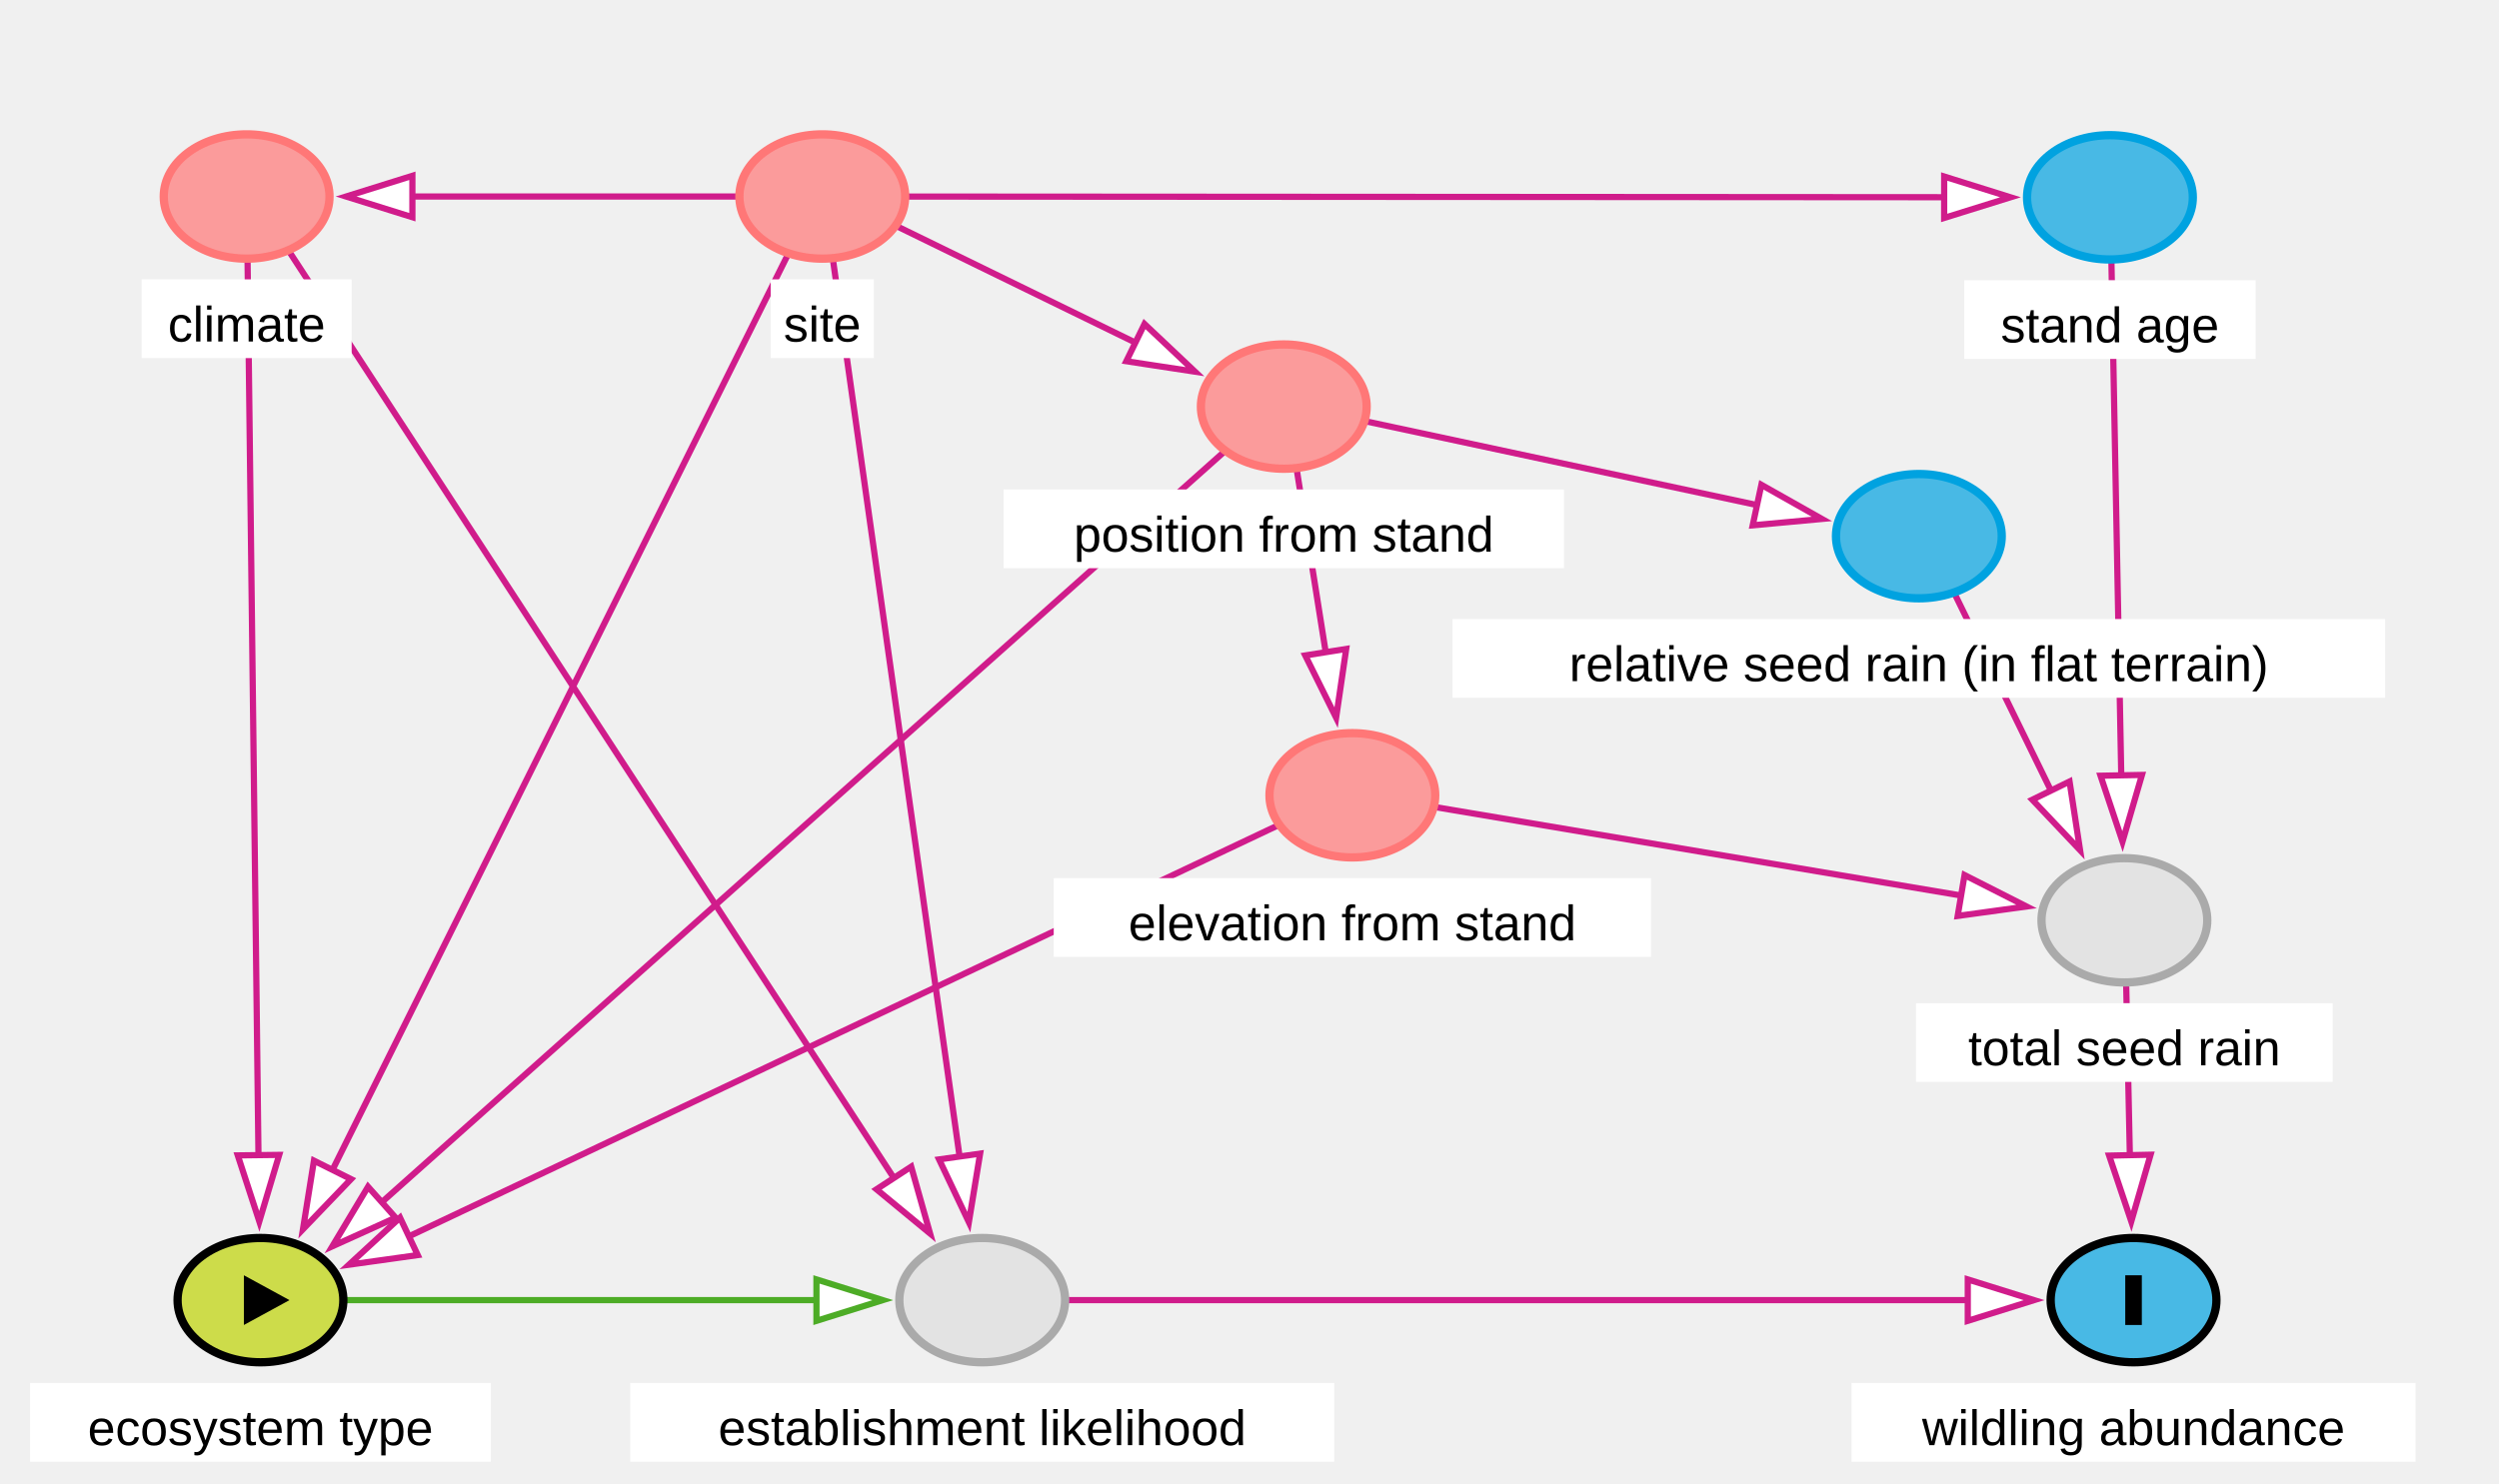
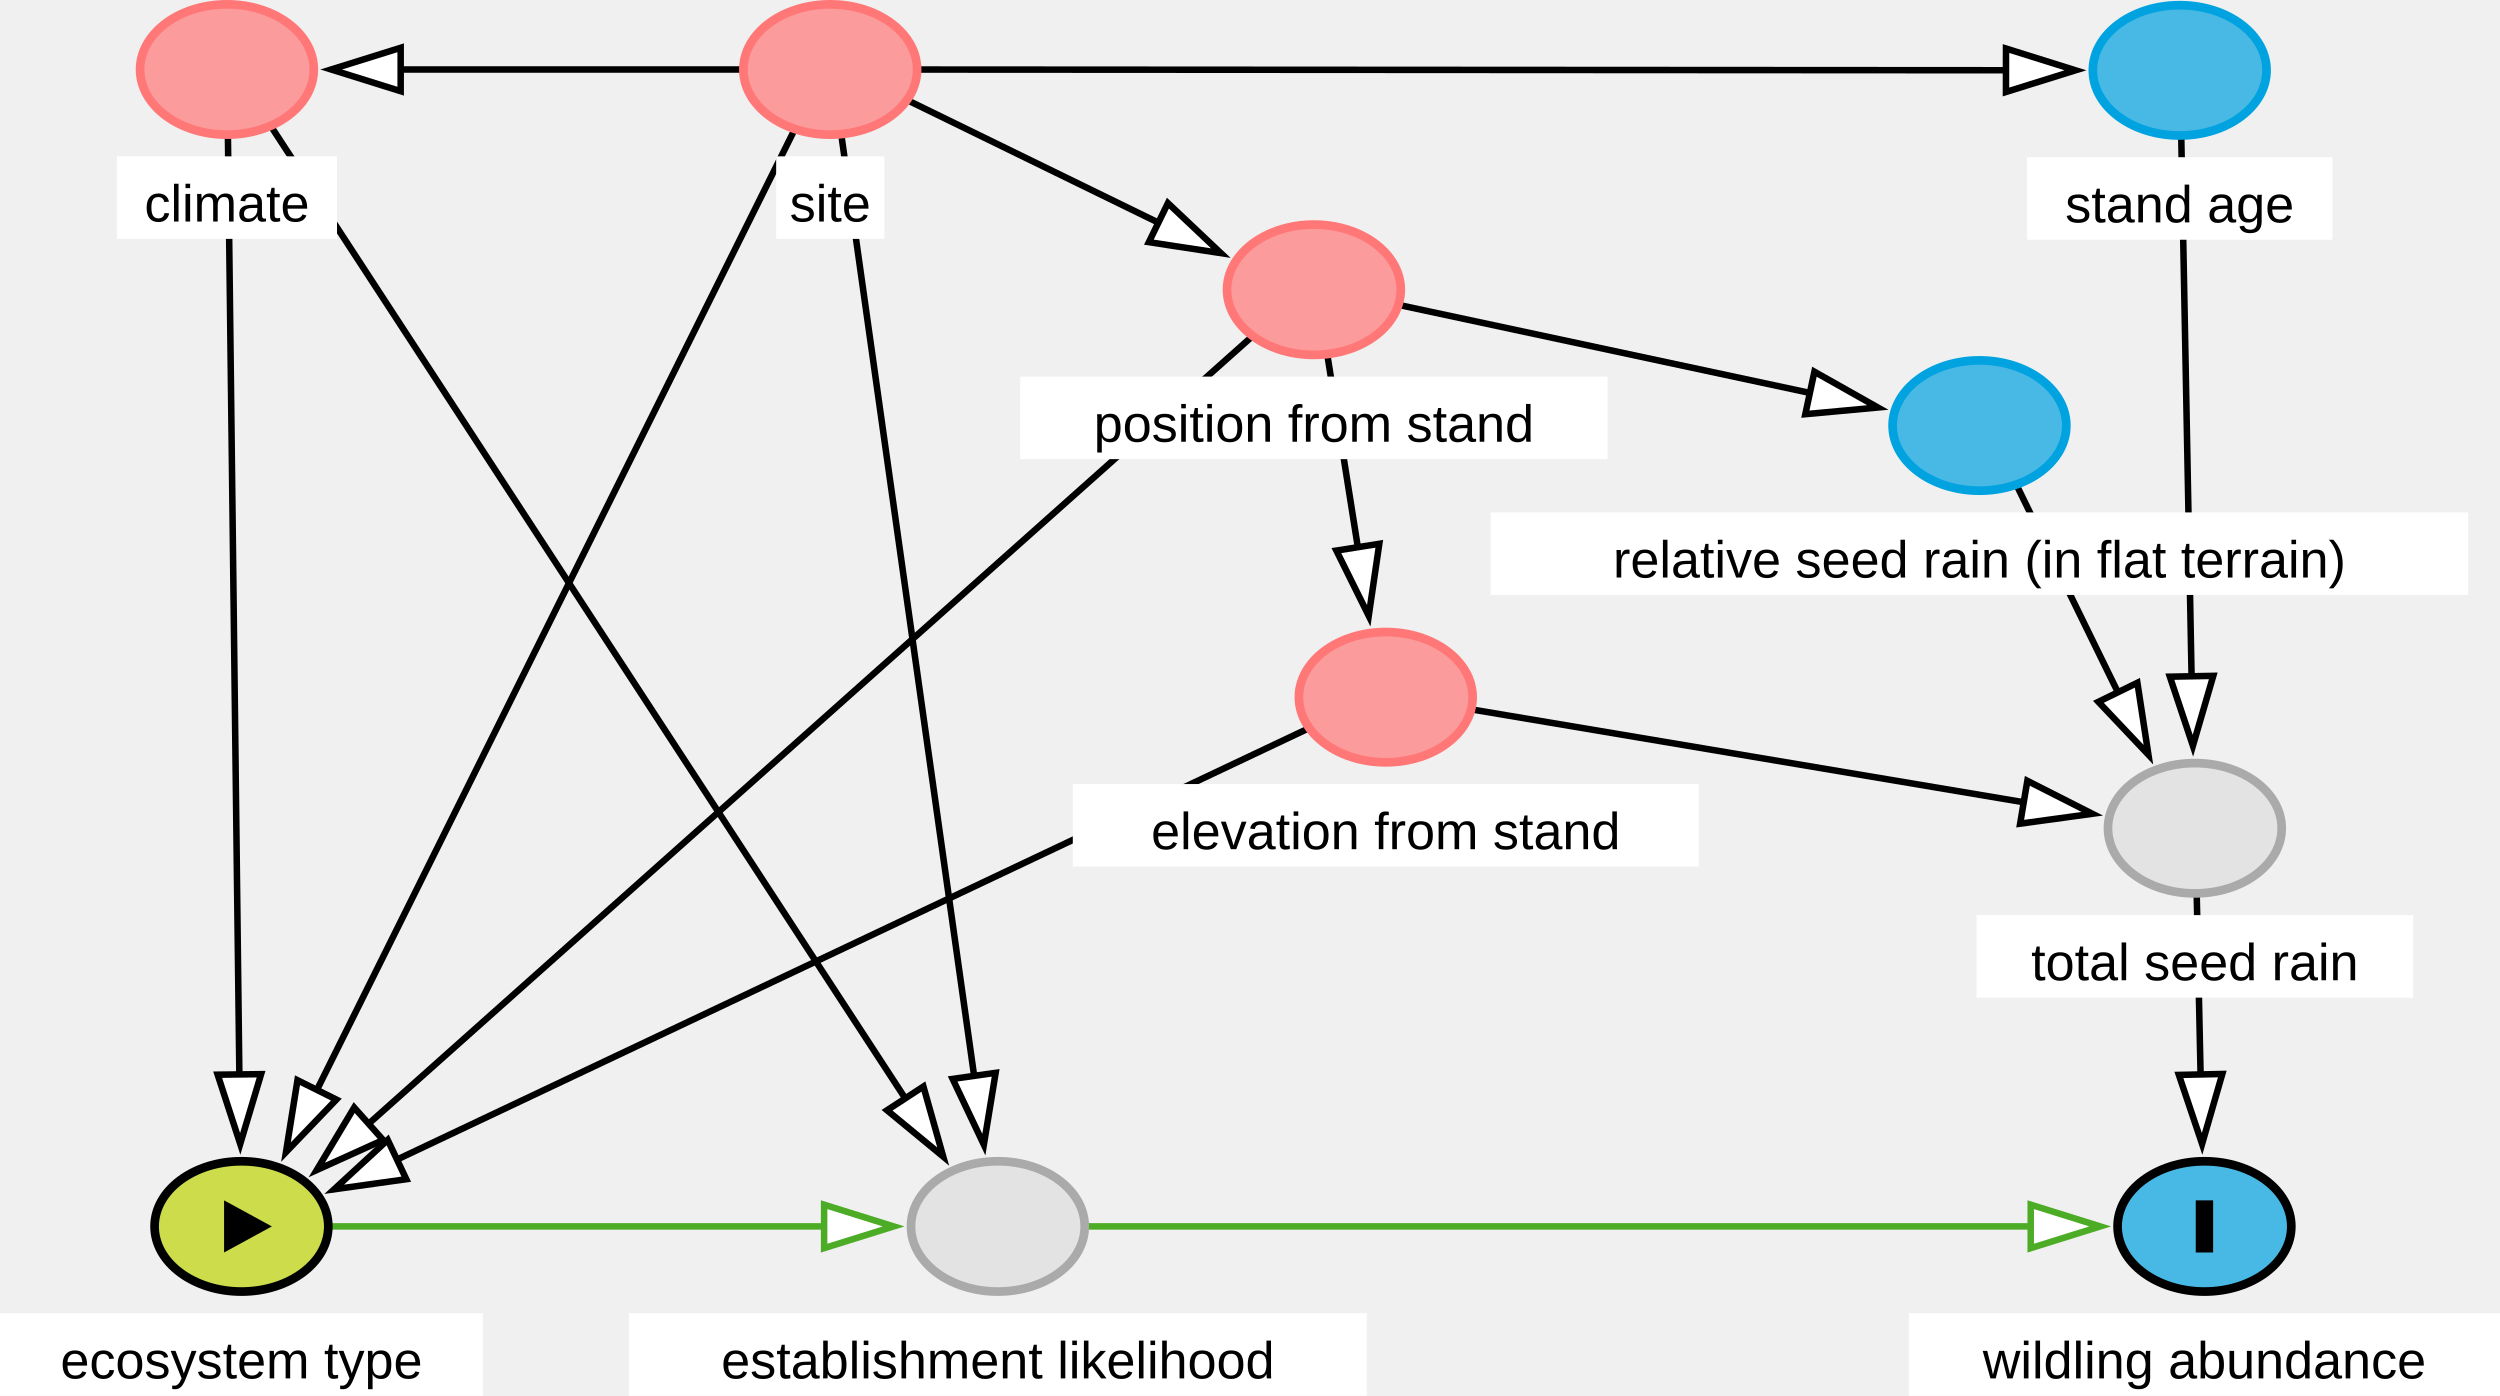
- <svg xmlns="http://www.w3.org/2000/svg" width="603" height="603" style="font-family: Arial, sans-serif; width: 603px; height: 358px;">
-   <g class="path" style="cursor: move;">
-     <path stroke="#4dac26" stroke-width="1.5" fill="none" d="M82.85,313.80L212.01,313.80" />
-     <path stroke="#4dac26" stroke-width="1.5" fill="white" class="arrowfront" d="M-1,0L15,5L15,-5Z" transform="translate(212.0068,313.8031) rotate(180)" />
+ <svg xmlns="http://www.w3.org/2000/svg" width="575.609" height="321.375" style="font-family:Arial, sans-serif" version="1.1" id="svg188">
+   <defs id="defs192" />
+   <g class="path" id="g6" transform="translate(-7.256635,-31.42842)">
+     <path d="M 82.85,313.8 H 212.01" id="path2" style="fill:none;stroke:#4dac26;stroke-width:1.5" />
+     <path class="arrowfront" d="M -1,0 15,5 V -5 Z" transform="rotate(180,106.0034,156.9015)" id="path4" style="fill:#ffffff;stroke:#4dac26;stroke-width:1.5" />
  </g>
-   <g class="path" style="cursor: move;">
-     <path stroke="#d01c8b" stroke-width="1.5" fill="none" d="M308.70,199.06L85.10,304.83" />
-     <path stroke="#d01c8b" stroke-width="1.5" fill="white" class="arrowfront" d="M-1,0L15,5L15,-5Z" transform="translate(85.10228,304.8257) rotate(-25.31515)" />
+   <g class="path" id="g12" transform="translate(-7.256635,-31.42842)">
+     <path d="M 308.7,199.06 85.1,304.83" id="path8" style="fill:none;stroke:#000000;stroke-width:1.5" />
+     <path class="arrowfront" d="M -1,0 15,5 V -5 Z" transform="rotate(-25.31515,721.203,-37.05551)" id="path10" style="fill:#ffffff;stroke:#000000;stroke-width:1.5" />
  </g>
-   <g class="path" style="cursor: move;">
-     <path stroke="#d01c8b" stroke-width="1.5" fill="none" d="M345.97,194.75L488.00,218.63" />
-     <path stroke="#d01c8b" stroke-width="1.5" fill="white" class="arrowfront" d="M-1,0L15,5L15,-5Z" transform="translate(488.0034,218.627) rotate(189.5439)" />
+   <g class="path" id="g18" transform="translate(-7.256635,-31.42842)">
+     <path d="M 345.97,194.75 488,218.63" id="path14" style="fill:none;stroke:#000000;stroke-width:1.5" />
+     <path class="arrowfront" d="M -1,0 15,5 V -5 Z" transform="rotate(-170.4561,253.1271,88.94443)" id="path16" style="fill:#ffffff;stroke:#000000;stroke-width:1.5" />
  </g>
-   <g class="path" style="cursor: move;">
-     <path stroke="#d01c8b" stroke-width="1.5" fill="none" d="M257.01,313.80L489.82,313.80" />
-     <path stroke="#d01c8b" stroke-width="1.5" fill="white" class="arrowfront" d="M-1,0L15,5L15,-5Z" transform="translate(489.816,313.8031) rotate(180)" />
+   <g class="path" id="g24" transform="translate(-7.256635,-31.42842)">
+     <path d="M 257.01,313.8 H 489.82" id="path20" style="fill:none;stroke:#4dac26;stroke-width:1.5" />
+     <path class="arrowfront" d="M -1,0 15,5 V -5 Z" transform="rotate(180,244.908,156.9015)" id="path22" style="fill:#ffffff;stroke:#4dac26;stroke-width:1.5" />
  </g>
-   <g class="path" style="cursor: move;">
-     <path stroke="#d01c8b" stroke-width="1.5" fill="none" d="M509.47,62.62L512.14,202.13" />
-     <path stroke="#d01c8b" stroke-width="1.5" fill="white" class="arrowfront" d="M-1,0L15,5L15,-5Z" transform="translate(512.138,202.1318) rotate(268.9051)" />
+   <g class="path" id="g30" transform="translate(-7.256635,-31.42842)">
+     <path d="m 509.47,62.62 2.67,139.51" id="path26" style="fill:none;stroke:#000000;stroke-width:1.5" />
+     <path class="arrowfront" d="M -1,0 15,5 V -5 Z" transform="rotate(-91.09489,355.2218,-150.1559)" id="path28" style="fill:#ffffff;stroke:#000000;stroke-width:1.5" />
  </g>
-   <g class="path" style="cursor: move;">
-     <path stroke="#d01c8b" stroke-width="1.5" fill="none" d="M295.68,108.78L80.93,300.15" />
-     <path stroke="#d01c8b" stroke-width="1.5" fill="white" class="arrowfront" d="M-1,0L15,5L15,-5Z" transform="translate(80.93435,300.1491) rotate(-41.70597)" />
+   <g class="path" id="g36" transform="translate(-7.256635,-31.42842)">
+     <path d="M 295.68,108.78 80.93,300.15" id="path32" style="fill:none;stroke:#000000;stroke-width:1.5" />
+     <path class="arrowfront" d="M -1,0 15,5 V -5 Z" transform="rotate(-41.70597,434.4433,43.84)" id="path34" style="fill:#ffffff;stroke:#000000;stroke-width:1.5" />
  </g>
-   <g class="path" style="cursor: move;">
-     <path stroke="#d01c8b" stroke-width="1.5" fill="none" d="M312.84,112.96L322.24,172.23" />
-     <path stroke="#d01c8b" stroke-width="1.5" fill="white" class="arrowfront" d="M-1,0L15,5L15,-5Z" transform="translate(322.2434,172.2294) rotate(260.9826)" />
+   <g class="path" id="g42" transform="translate(-7.256635,-31.42842)">
+     <path d="m 312.84,112.96 9.4,59.27" id="path38" style="fill:none;stroke:#000000;stroke-width:1.5" />
+     <path class="arrowfront" d="M -1,0 15,5 V -5 Z" transform="rotate(-99.01745,234.6479,-51.45379)" id="path40" style="fill:#ffffff;stroke:#000000;stroke-width:1.5" />
  </g>
-   <g class="path" style="cursor: move;">
-     <path stroke="#d01c8b" stroke-width="1.5" fill="none" d="M329.23,101.62L438.64,125.04" />
-     <path stroke="#d01c8b" stroke-width="1.5" fill="white" class="arrowfront" d="M-1,0L15,5L15,-5Z" transform="translate(438.6363,125.0421) rotate(192.0821)" />
+   <g class="path" id="g48" transform="translate(-7.256635,-31.42842)">
+     <path d="m 329.23,101.62 109.41,23.42" id="path44" style="fill:none;stroke:#000000;stroke-width:1.5" />
+     <path class="arrowfront" d="M -1,0 15,5 V -5 Z" transform="rotate(-167.9178,225.9347,39.31084)" id="path46" style="fill:#ffffff;stroke:#000000;stroke-width:1.5" />
  </g>
-   <g class="path" style="cursor: move;">
-     <path stroke="#d01c8b" stroke-width="1.5" fill="none" d="M471.50,143.00L501.48,204.30" />
-     <path stroke="#d01c8b" stroke-width="1.5" fill="white" class="arrowfront" d="M-1,0L15,5L15,-5Z" transform="translate(501.4763,204.2987) rotate(243.9398)" />
+   <g class="path" id="g54" transform="translate(-7.256635,-31.42842)">
+     <path d="m 471.5,143 29.98,61.3" id="path50" style="fill:none;stroke:#000000;stroke-width:1.5" />
+     <path class="arrowfront" d="M -1,0 15,5 V -5 Z" transform="rotate(-116.0602,314.4936,-54.34616)" id="path52" style="fill:#ffffff;stroke:#000000;stroke-width:1.5" />
  </g>
-   <g class="path" style="cursor: move;">
-     <path stroke="#d01c8b" stroke-width="1.5" fill="none" d="M513.03,237.12L514.25,293.81" />
-     <path stroke="#d01c8b" stroke-width="1.5" fill="white" class="arrowfront" d="M-1,0L15,5L15,-5Z" transform="translate(514.2508,293.8084) rotate(268.7665)" />
+   <g class="path" id="g60" transform="translate(-7.256635,-31.42842)">
+     <path d="m 513.03,237.12 1.22,56.69" id="path56" style="fill:none;stroke:#000000;stroke-width:1.5" />
+     <path class="arrowfront" d="M -1,0 15,5 V -5 Z" transform="rotate(-91.23345,400.9007,-104.7446)" id="path58" style="fill:#ffffff;stroke:#000000;stroke-width:1.5" />
  </g>
-   <g class="path" style="cursor: move;">
-     <path stroke="#d01c8b" stroke-width="1.5" fill="none" d="M59.73,62.43L62.55,293.80" />
-     <path stroke="#d01c8b" stroke-width="1.5" fill="white" class="arrowfront" d="M-1,0L15,5L15,-5Z" transform="translate(62.55432,293.8046) rotate(269.3006)" />
+   <g class="path" id="g66" transform="translate(-7.256635,-31.42842)">
+     <path d="M 59.73,62.43 62.55,293.8" id="path62" style="fill:none;stroke:#000000;stroke-width:1.5" />
+     <path class="arrowfront" d="M -1,0 15,5 V -5 Z" transform="rotate(-90.69936,176.3972,116.0046)" id="path64" style="fill:#ffffff;stroke:#000000;stroke-width:1.5" />
  </g>
-   <g class="path" style="cursor: move;">
-     <path stroke="#d01c8b" stroke-width="1.5" fill="none" d="M69.57,60.39L223.88,296.89" />
-     <path stroke="#d01c8b" stroke-width="1.5" fill="white" class="arrowfront" d="M-1,0L15,5L15,-5Z" transform="translate(223.877,296.888) rotate(236.8771)" />
+   <g class="path" id="g72" transform="translate(-7.256635,-31.42842)">
+     <path d="m 69.57,60.39 154.31,236.5" id="path68" style="fill:none;stroke:#000000;stroke-width:1.5" />
+     <path class="arrowfront" d="M -1,0 15,5 V -5 Z" transform="rotate(-123.1229,192.331,87.82175)" id="path70" style="fill:#ffffff;stroke:#000000;stroke-width:1.5" />
  </g>
-   <g class="path" style="cursor: move;">
-     <path stroke="#d01c8b" stroke-width="1.5" fill="none" d="M190.27,61.13L73.55,295.80" />
-     <path stroke="#d01c8b" stroke-width="1.5" fill="white" class="arrowfront" d="M-1,0L15,5L15,-5Z" transform="translate(73.54591,295.8004) rotate(-63.55404)" />
+   <g class="path" id="g78" transform="translate(-7.256635,-31.42842)">
+     <path d="M 190.27,61.13 73.55,295.8" id="path74" style="fill:none;stroke:#000000;stroke-width:1.5" />
+     <path class="arrowfront" d="M -1,0 15,5 V -5 Z" transform="rotate(-63.55405,275.5253,88.53836)" id="path76" style="fill:#ffffff;stroke:#000000;stroke-width:1.5" />
  </g>
-   <g class="path" style="cursor: move;">
-     <path stroke="#d01c8b" stroke-width="1.5" fill="none" d="M200.94,62.31L233.64,293.99" />
-     <path stroke="#d01c8b" stroke-width="1.5" fill="white" class="arrowfront" d="M-1,0L15,5L15,-5Z" transform="translate(233.6422,293.9923) rotate(261.9661)" />
+   <g class="path" id="g84" transform="translate(-7.256635,-31.42842)">
+     <path d="m 200.94,62.31 32.7,231.68" id="path80" style="fill:none;stroke:#000000;stroke-width:1.5" />
+     <path class="arrowfront" d="M -1,0 15,5 V -5 Z" transform="rotate(-98.03393,244.5265,45.50582)" id="path82" style="fill:#ffffff;stroke:#000000;stroke-width:1.5" />
  </g>
-   <g class="path" style="cursor: move;">
-     <path stroke="#d01c8b" stroke-width="1.5" fill="none" d="M218.41,47.44L484.12,47.61" />
-     <path stroke="#d01c8b" stroke-width="1.5" fill="white" class="arrowfront" d="M-1,0L15,5L15,-5Z" transform="translate(484.1204,47.61318) rotate(180.0374)" />
+   <g class="path" id="g90" transform="translate(-7.256635,-31.42842)">
+     <path d="m 218.41,47.44 265.71,0.17" id="path86" style="fill:none;stroke:#000000;stroke-width:1.5" />
+     <path class="arrowfront" d="M -1,0 15,5 V -5 Z" transform="rotate(-179.9626,242.068,23.72756)" id="path88" style="fill:#ffffff;stroke:#000000;stroke-width:1.5" />
  </g>
-   <g class="path" style="cursor: move;">
-     <path stroke="#d01c8b" stroke-width="1.5" fill="none" d="M216.09,54.45L287.45,89.27" />
-     <path stroke="#d01c8b" stroke-width="1.5" fill="white" class="arrowfront" d="M-1,0L15,5L15,-5Z" transform="translate(287.4495,89.26926) rotate(206.0093)" />
+   <g class="path" id="g96" transform="translate(-7.256635,-31.42842)">
+     <path d="m 216.09,54.45 71.36,34.82" id="path92" style="fill:none;stroke:#000000;stroke-width:1.5" />
+     <path class="arrowfront" d="M -1,0 15,5 V -5 Z" transform="rotate(-153.9907,154.0333,11.44088)" id="path94" style="fill:#ffffff;stroke:#000000;stroke-width:1.5" />
  </g>
-   <g class="path" style="cursor: move;">
-     <path stroke="#d01c8b" stroke-width="1.5" fill="none" d="M178.41,47.43L84.51,47.43" />
-     <path stroke="#d01c8b" stroke-width="1.5" fill="white" class="arrowfront" d="M-1,0L15,5L15,-5Z" transform="translate(84.50949,47.42841) rotate(-0.000007973552)" />
+   <g class="path" id="g102" transform="translate(-7.256635,-31.42842)">
+     <path d="M 178.41,47.43 H 84.51" id="path98" style="fill:none;stroke:#000000;stroke-width:1.5" />
+     <path class="arrowfront" d="M -1,0 15,5 V -5 Z" transform="translate(84.50949,47.42841)" id="path100" style="fill:#ffffff;stroke:#000000;stroke-width:1.5" />
  </g>
-   <g style="cursor: move; touch-action: none;" transform="translate(62.8483,313.8031)">
-     <path fill-opacity="0.7" stroke-width="2" z-index="1" d="M 0 0 m 20, 0 a 20,15 0 1,1 -40,0 a 20,15 0 1,1 40,0" fill="#bed403" stroke="#000000" />
-     <rect class="textbg" fill="#ffffff" width="111.183" height="19" x="-55.592" y="20" />
-     <text class="nodelabel" y="35" text-anchor="middle">ecosystem type</text>
-     <path d="M-4,-6L7,0L-4,6Z" fill="#000000" />
+   <g transform="translate(55.59167,282.3747)" id="g112">
+     <path z-index="1" d="M 0,0 M 20,0 A 20,15 0 1 1 -20,0 20,15 0 1 1 20,0" id="path104" style="fill:#bed403;fill-opacity:0.7;stroke:#000000;stroke-width:2" />
+     <rect class="textbg" width="111.183" height="19" x="-55.592" y="20" id="rect106" style="fill:#ffffff" />
+     <text class="nodelabel" y="35" id="text108" style="text-anchor:middle">ecosystem type</text>
+     <path d="M -4,-6 7,0 -4,6 Z" id="path110" style="fill:#000000" />
  </g>
-   <g style="cursor: move; touch-action: none;" transform="translate(326.3202,191.9508)">
-     <path fill-opacity="0.7" stroke-width="2" z-index="1" d="M 0 0 m 20, 0 a 20,15 0 1,1 -40,0 a 20,15 0 1,1 40,0" fill="#ff7777" stroke="#ff7777" />
-     <rect class="textbg" fill="#ffffff" width="144.117" height="19" x="-72.058" y="20" />
-     <text class="nodelabel" y="35" text-anchor="middle">elevation from stand</text>
+   <g transform="translate(319.0635,160.5224)" id="g120">
+     <path z-index="1" d="M 0,0 M 20,0 A 20,15 0 1 1 -20,0 20,15 0 1 1 20,0" id="path114" style="fill:#ff7777;fill-opacity:0.7;stroke:#ff7777;stroke-width:2" />
+     <rect class="textbg" width="144.117" height="19" x="-72.058" y="20" id="rect116" style="fill:#ffffff" />
+     <text class="nodelabel" y="35" id="text118" style="text-anchor:middle">elevation from stand</text>
  </g>
-   <g style="cursor: move; touch-action: none;" transform="translate(237.0068,313.8031)">
-     <path fill-opacity="0.7" stroke-width="2" z-index="1" d="M 0 0 m 20, 0 a 20,15 0 1,1 -40,0 a 20,15 0 1,1 40,0" fill="#dddddd" stroke="#aaaaaa" />
-     <rect class="textbg" fill="#ffffff" width="169.883" height="19" x="-84.942" y="20" />
-     <text class="nodelabel" y="35" text-anchor="middle">establishment likelihood</text>
+   <g transform="translate(229.7502,282.3747)" id="g128">
+     <path z-index="1" d="M 0,0 M 20,0 A 20,15 0 1 1 -20,0 20,15 0 1 1 20,0" id="path122" style="fill:#dddddd;fill-opacity:0.7;stroke:#aaaaaa;stroke-width:2" />
+     <rect class="textbg" width="169.883" height="19" x="-84.942" y="20" id="rect124" style="fill:#ffffff" />
+     <text class="nodelabel" y="35" id="text126" style="text-anchor:middle">establishment likelihood</text>
  </g>
-   <g style="cursor: move; touch-action: none;" transform="translate(509.1203,47.62727)">
-     <path fill-opacity="0.7" stroke-width="2" z-index="1" d="M 0 0 m 20, 0 a 20,15 0 1,1 -40,0 a 20,15 0 1,1 40,0" fill="#00a2e0" stroke="#00a2e0" />
-     <rect class="textbg" fill="#ffffff" width="70.3" height="19" x="-35.15" y="20" />
-     <text class="nodelabel" y="35" text-anchor="middle">stand age</text>
+   <g transform="translate(501.8637,16.19885)" id="g136">
+     <path z-index="1" d="M 0,0 M 20,0 A 20,15 0 1 1 -20,0 20,15 0 1 1 20,0" id="path130" style="fill:#00a2e0;fill-opacity:0.7;stroke:#00a2e0;stroke-width:2" />
+     <rect class="textbg" width="70.3" height="19" x="-35.15" y="20" id="rect132" style="fill:#ffffff" />
+     <text class="nodelabel" y="35" id="text134" style="text-anchor:middle">stand age</text>
  </g>
-   <g style="cursor: move; touch-action: none;" transform="translate(309.7734,98.13804)">
-     <path fill-opacity="0.7" stroke-width="2" z-index="1" d="M 0 0 m 20, 0 a 20,15 0 1,1 -40,0 a 20,15 0 1,1 40,0" fill="#ff7777" stroke="#ff7777" />
-     <rect class="textbg" fill="#ffffff" width="135.217" height="19" x="-67.608" y="20" />
-     <text class="nodelabel" y="35" text-anchor="middle">position from stand</text>
+   <g transform="translate(302.5168,66.70962)" id="g144">
+     <path z-index="1" d="M 0,0 M 20,0 A 20,15 0 1 1 -20,0 20,15 0 1 1 20,0" id="path138" style="fill:#ff7777;fill-opacity:0.7;stroke:#ff7777;stroke-width:2" />
+     <rect class="textbg" width="135.217" height="19" x="-67.608" y="20" id="rect140" style="fill:#ffffff" />
+     <text class="nodelabel" y="35" id="text142" style="text-anchor:middle">position from stand</text>
  </g>
-   <g style="cursor: move; touch-action: none;" transform="translate(463.0152,129.409)">
-     <path fill-opacity="0.7" stroke-width="2" z-index="1" d="M 0 0 m 20, 0 a 20,15 0 1,1 -40,0 a 20,15 0 1,1 40,0" fill="#00a2e0" stroke="#00a2e0" />
-     <rect class="textbg" fill="#ffffff" width="225.05" height="19" x="-112.525" y="20" />
-     <text class="nodelabel" y="35" text-anchor="middle">relative seed rain (in flat terrain)</text>
+   <g transform="translate(455.7586,97.98055)" id="g152">
+     <path z-index="1" d="M 0,0 M 20,0 A 20,15 0 1 1 -20,0 20,15 0 1 1 20,0" id="path146" style="fill:#00a2e0;fill-opacity:0.7;stroke:#00a2e0;stroke-width:2" />
+     <rect class="textbg" width="225.05" height="19" x="-112.525" y="20" id="rect148" style="fill:#ffffff" />
+     <text class="nodelabel" y="35" id="text150" style="text-anchor:middle">relative seed rain (in flat terrain)</text>
  </g>
-   <g style="cursor: move; touch-action: none;" transform="translate(512.6065,222.128)">
-     <path fill-opacity="0.7" stroke-width="2" z-index="1" d="M 0 0 m 20, 0 a 20,15 0 1,1 -40,0 a 20,15 0 1,1 40,0" fill="#dddddd" stroke="#aaaaaa" />
-     <rect class="textbg" fill="#ffffff" width="100.533" height="19" x="-50.267" y="20" />
-     <text class="nodelabel" y="35" text-anchor="middle">total seed rain</text>
+   <g transform="translate(505.3498,190.6996)" id="g160">
+     <path z-index="1" d="M 0,0 M 20,0 A 20,15 0 1 1 -20,0 20,15 0 1 1 20,0" id="path154" style="fill:#dddddd;fill-opacity:0.7;stroke:#aaaaaa;stroke-width:2" />
+     <rect class="textbg" width="100.533" height="19" x="-50.267" y="20" id="rect156" style="fill:#ffffff" />
+     <text class="nodelabel" y="35" id="text158" style="text-anchor:middle">total seed rain</text>
  </g>
-   <g style="cursor: move; touch-action: none;" transform="translate(514.816,313.8031)">
-     <path fill-opacity="0.7" stroke-width="2" z-index="1" d="M 0 0 m 20, 0 a 20,15 0 1,1 -40,0 a 20,15 0 1,1 40,0" fill="#00a2e0" stroke="#000000" />
-     <rect class="textbg" fill="#ffffff" width="136.1" height="19" x="-68.05" y="20" />
-     <text class="nodelabel" y="35" text-anchor="middle">wildling abundance</text>
-     <path d="M-2,-6L2,-6L2,6L-2,6Z" fill="#000000" />
+   <g transform="translate(507.5593,282.3747)" id="g170">
+     <path z-index="1" d="M 0,0 M 20,0 A 20,15 0 1 1 -20,0 20,15 0 1 1 20,0" id="path162" style="fill:#00a2e0;fill-opacity:0.7;stroke:#000000;stroke-width:2" />
+     <rect class="textbg" width="136.1" height="19" x="-68.05" y="20" id="rect164" style="fill:#ffffff" />
+     <text class="nodelabel" y="35" id="text166" style="text-anchor:middle">wildling abundance</text>
+     <path d="M -2,-6 H 2 V 6 h -4 z" id="path168" style="fill:#000000" />
  </g>
-   <g style="cursor: move; touch-action: none;" transform="translate(59.50949,47.42841)">
-     <path fill-opacity="0.7" stroke-width="2" z-index="1" d="M 0 0 m 20, 0 a 20,15 0 1,1 -40,0 a 20,15 0 1,1 40,0" fill="#ff7777" stroke="#ff7777" />
-     <rect class="textbg" fill="#ffffff" width="50.683" height="19" x="-25.342" y="20" />
-     <text class="nodelabel" y="35" text-anchor="middle">climate</text>
+   <g transform="translate(52.25285,15.99999)" id="g178">
+     <path z-index="1" d="M 0,0 M 20,0 A 20,15 0 1 1 -20,0 20,15 0 1 1 20,0" id="path172" style="fill:#ff7777;fill-opacity:0.7;stroke:#ff7777;stroke-width:2" />
+     <rect class="textbg" width="50.683" height="19" x="-25.342" y="20" id="rect174" style="fill:#ffffff" />
+     <text class="nodelabel" y="35" id="text176" style="text-anchor:middle">climate</text>
  </g>
-   <g style="cursor: move; touch-action: none;" transform="translate(198.4141,47.42841)">
-     <path fill-opacity="0.7" stroke-width="2" z-index="1" d="M 0 0 m 20, 0 a 20,15 0 1,1 -40,0 a 20,15 0 1,1 40,0" fill="#ff7777" stroke="#ff7777" />
-     <rect class="textbg" fill="#ffffff" width="24.9" height="19" x="-12.45" y="20" />
-     <text class="nodelabel" y="35" text-anchor="middle">site</text>
+   <g transform="translate(191.1574,15.99999)" id="g186">
+     <path z-index="1" d="M 0,0 M 20,0 A 20,15 0 1 1 -20,0 20,15 0 1 1 20,0" id="path180" style="fill:#ff7777;fill-opacity:0.7;stroke:#ff7777;stroke-width:2" />
+     <rect class="textbg" width="24.9" height="19" x="-12.45" y="20" id="rect182" style="fill:#ffffff" />
+     <text class="nodelabel" y="35" id="text184" style="text-anchor:middle">site</text>
  </g>
</svg>
